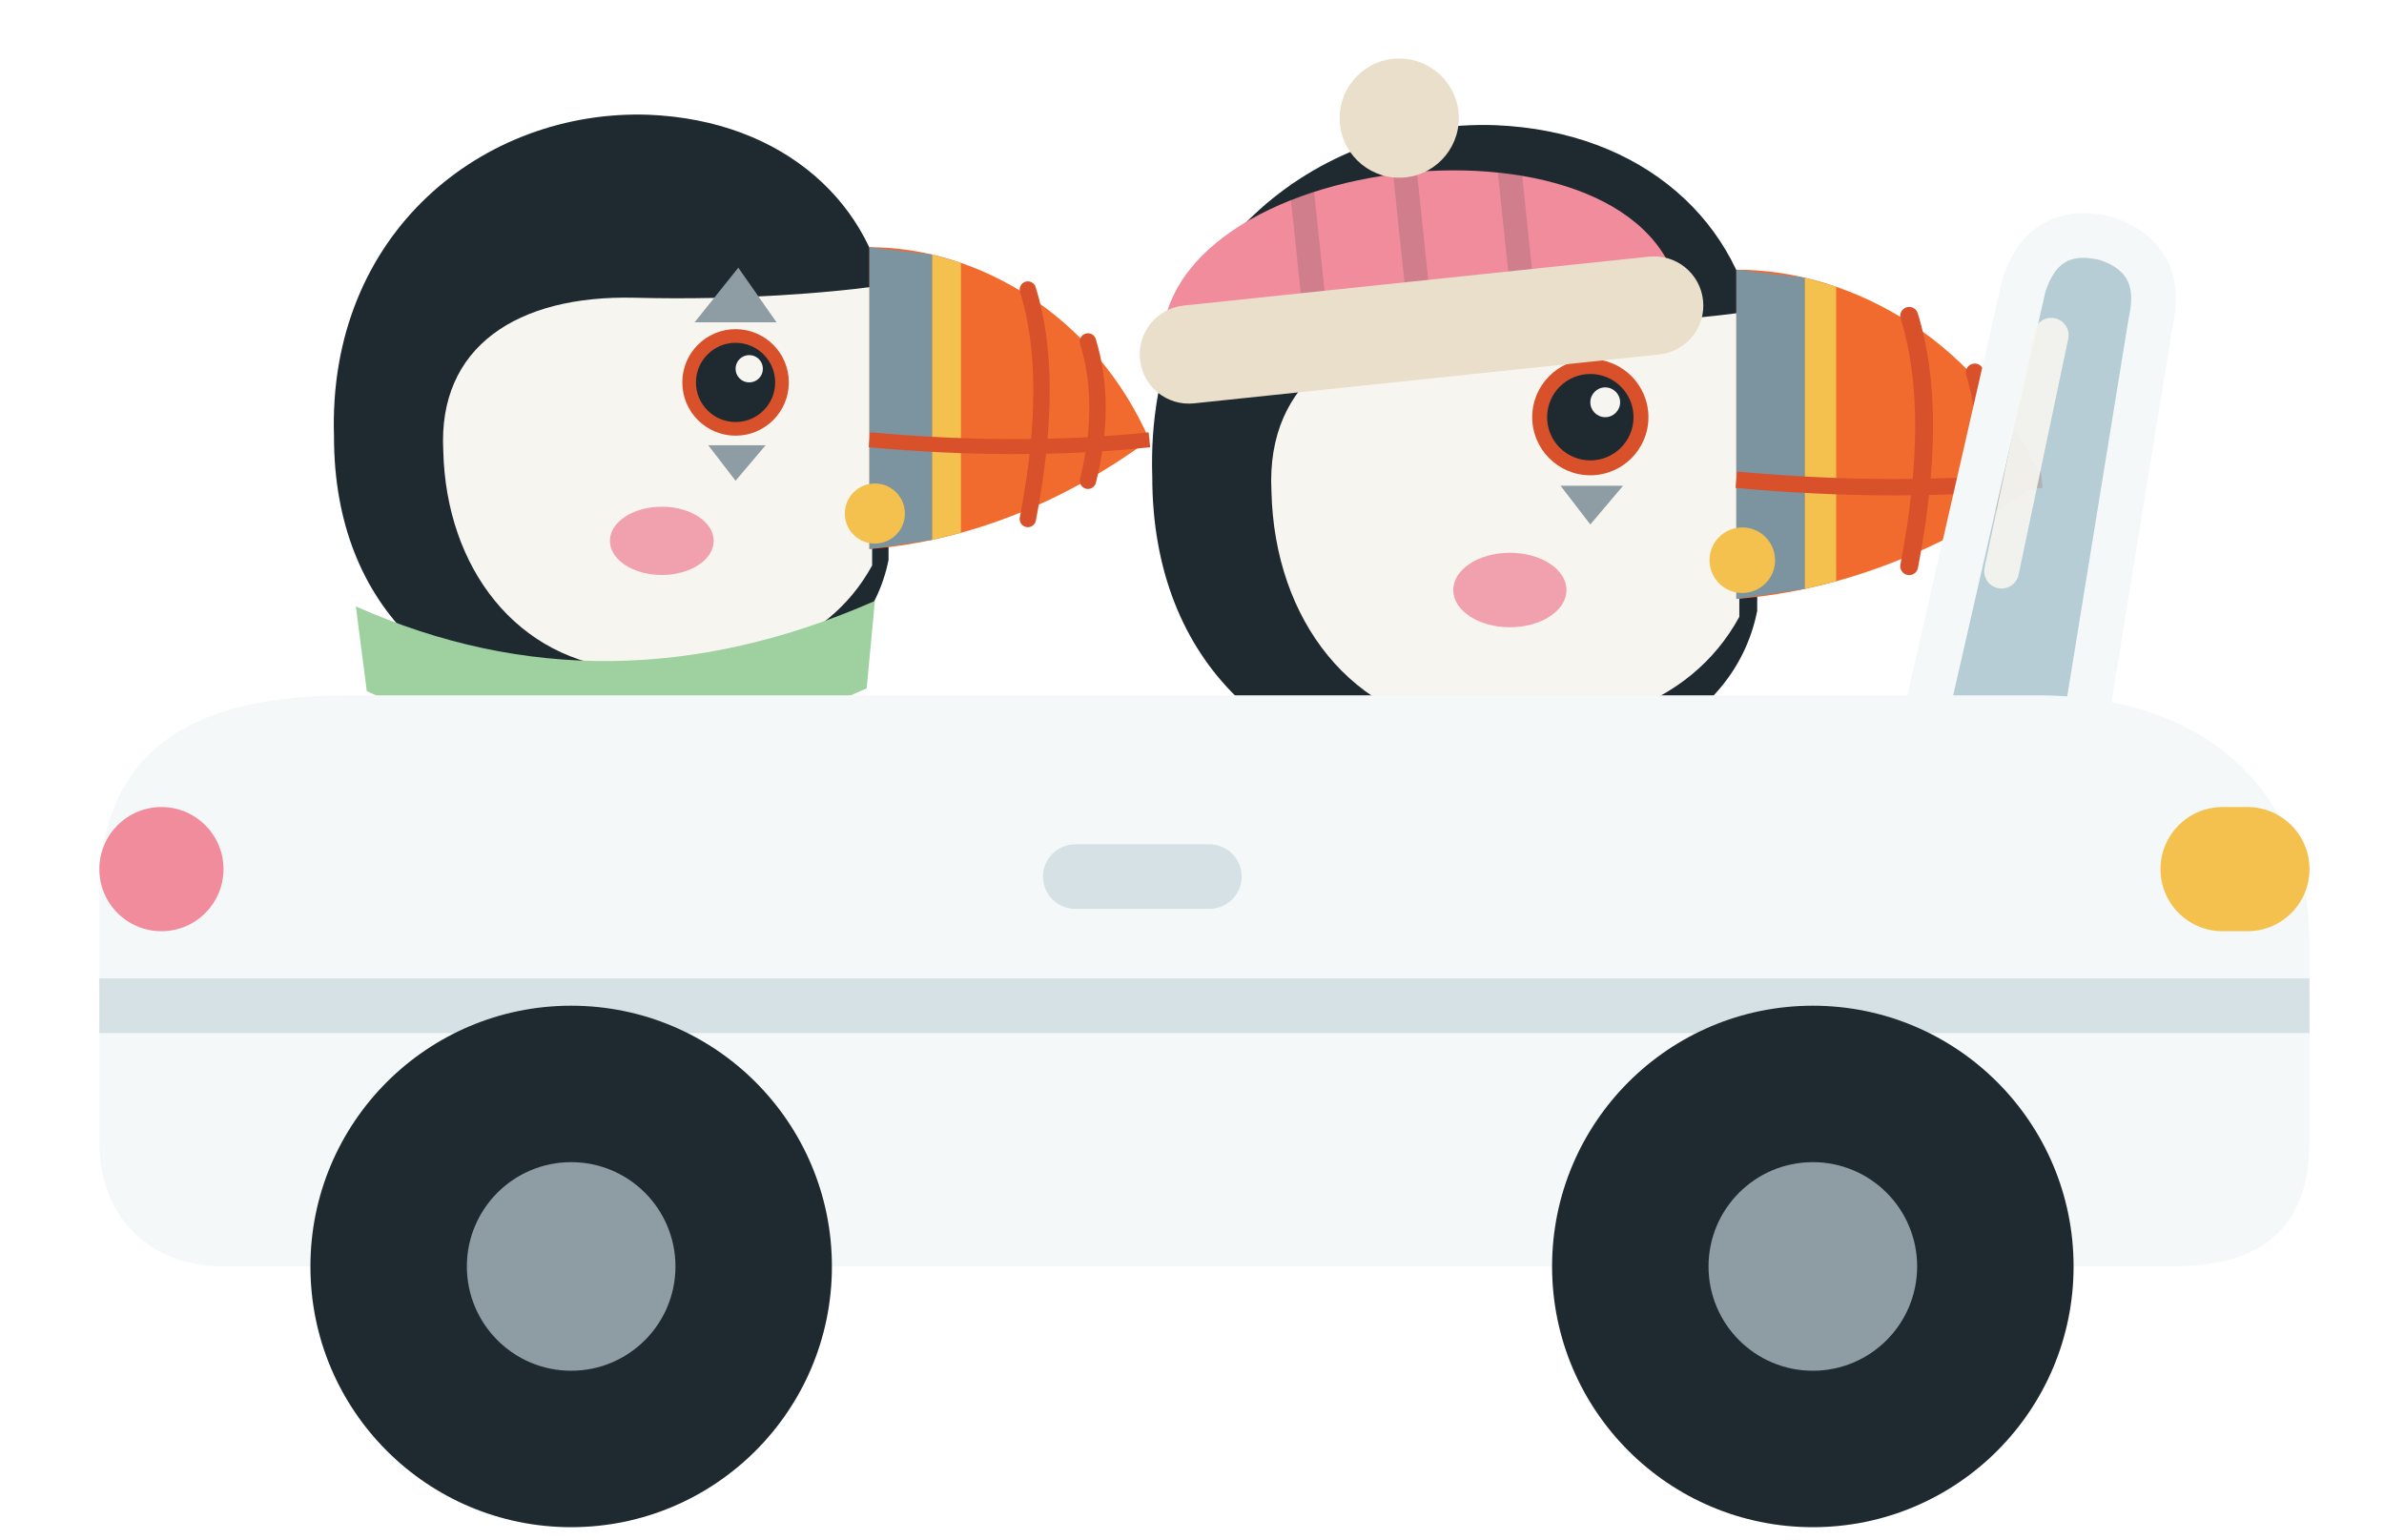
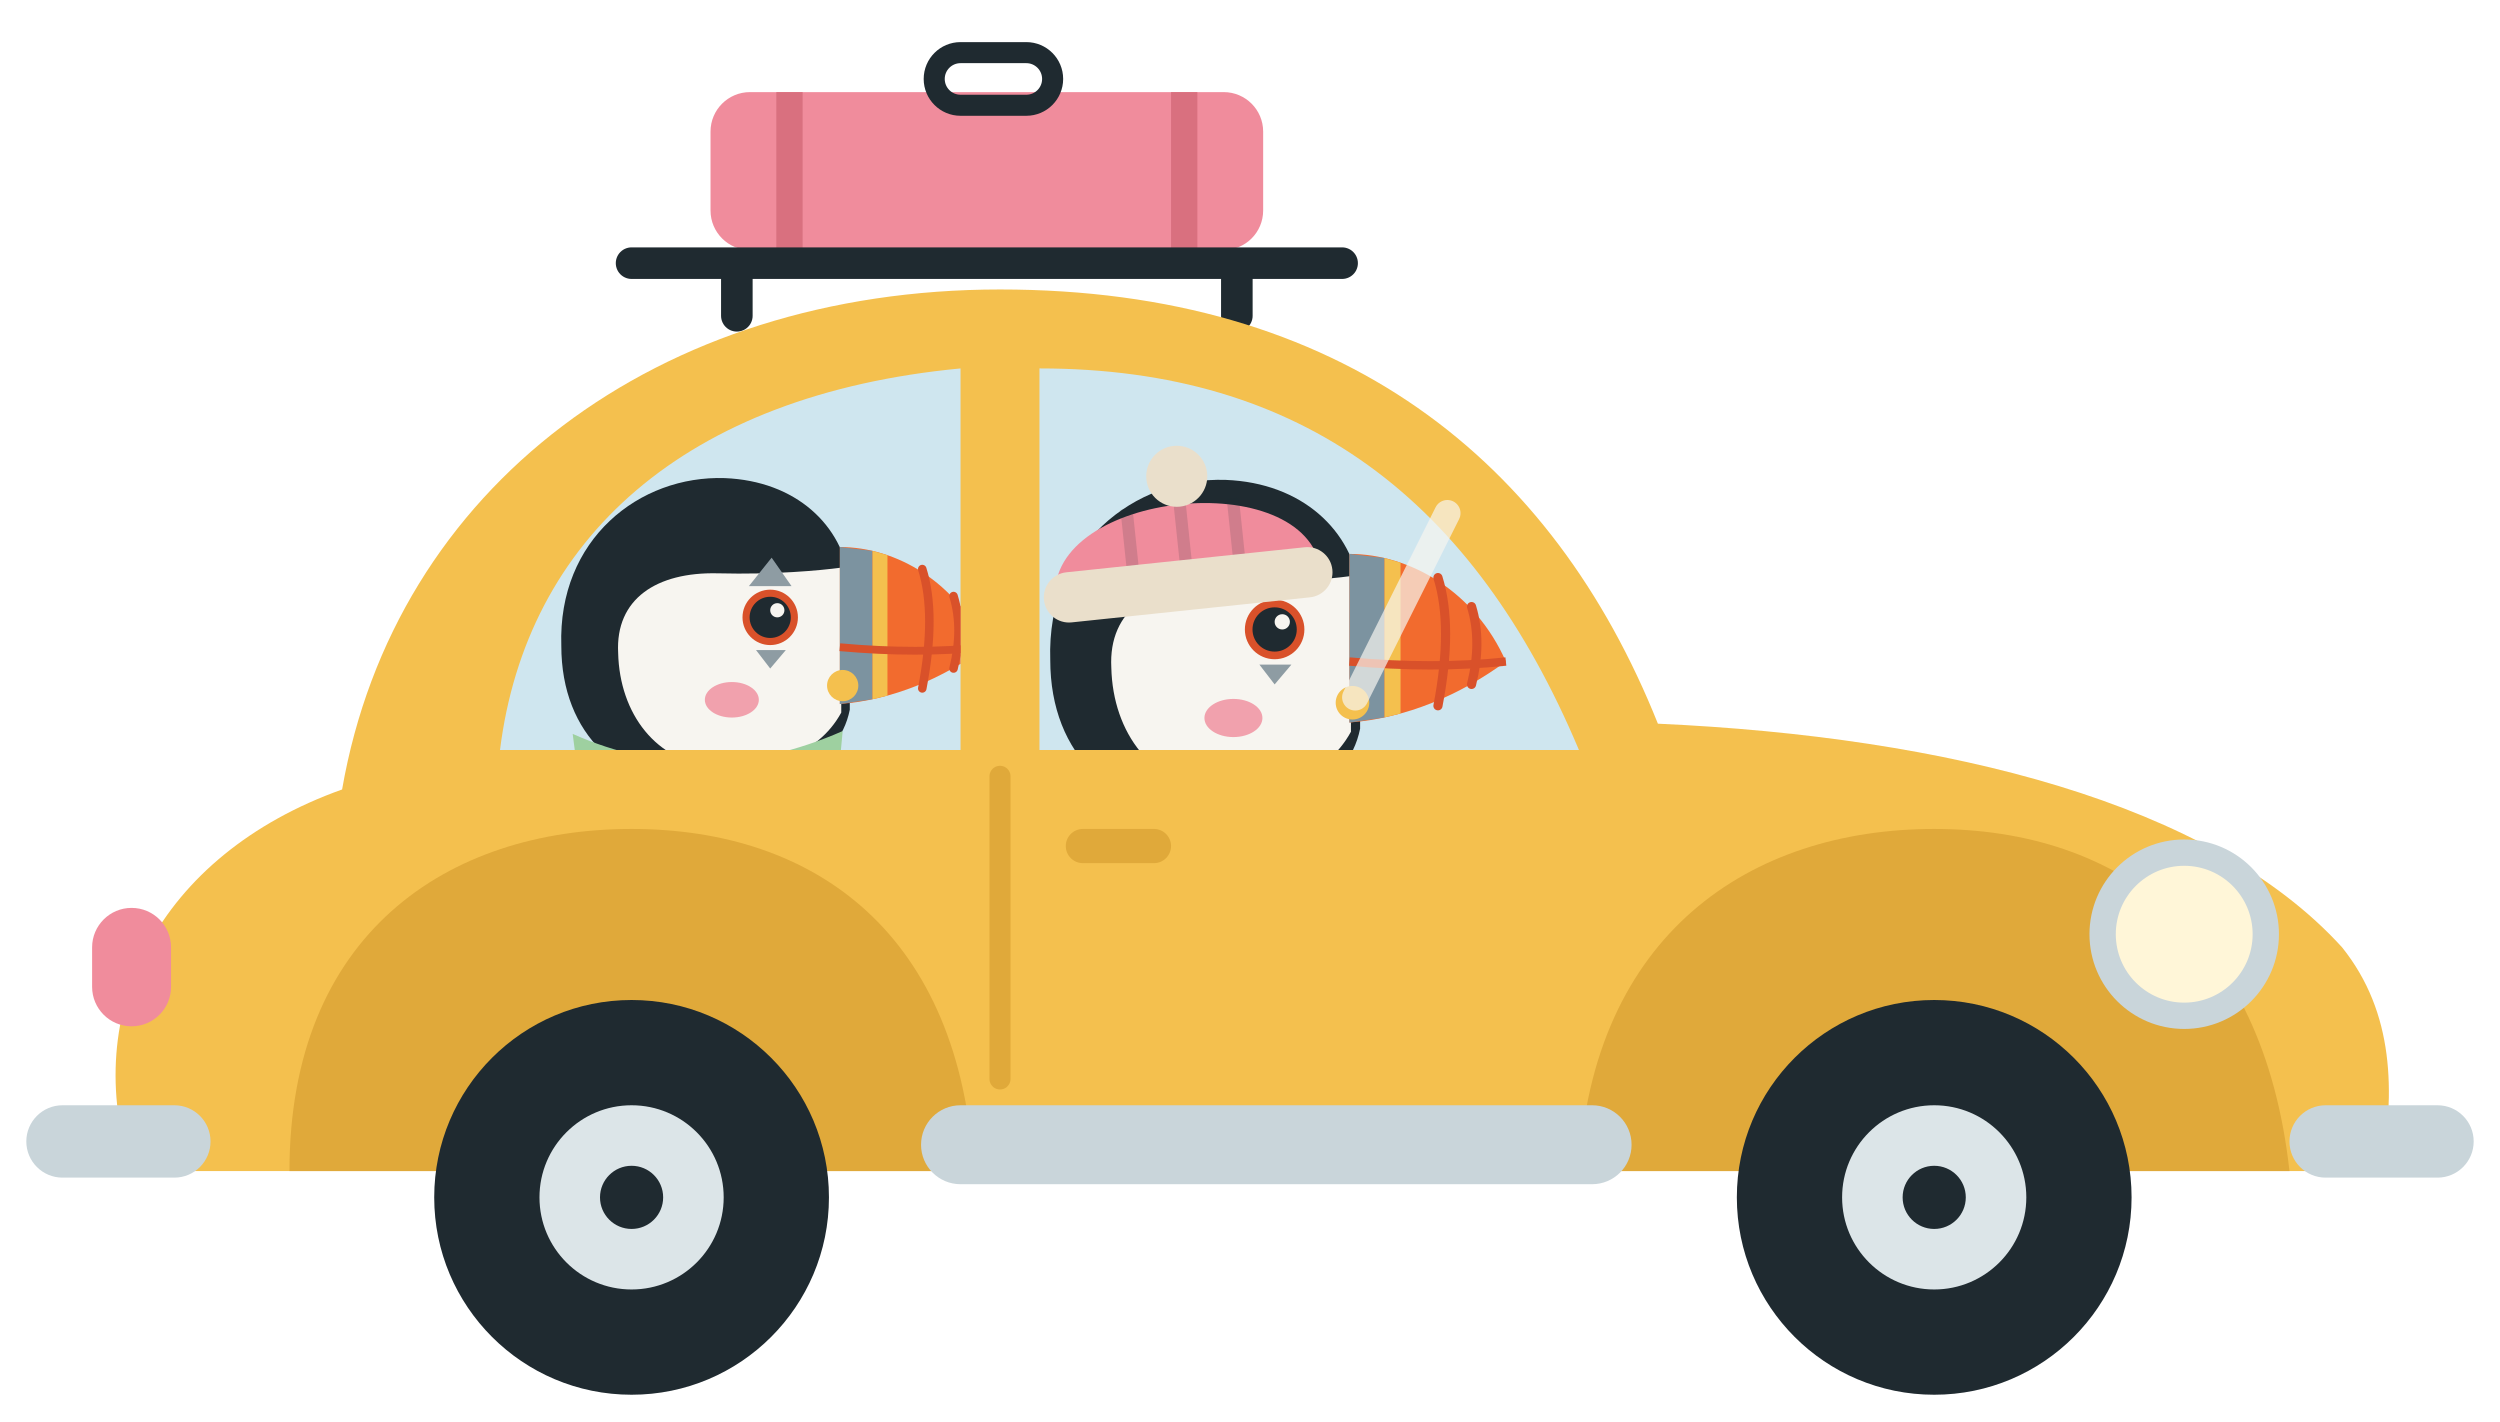
- <svg xmlns="http://www.w3.org/2000/svg" viewBox="2 26 96 62">
-   <g transform="translate(27 42.5) scale(0.55)">
-     <path d="M-21 2 C-21.5 -13 -10 -22 2 -21.6 C12 -21.2 18.6 -15 19.6 -7 L19.6 11 C18 19 9 22.6 -1 22.4 C-12.6 22 -21 14.6 -21 2 Z" fill="#1F2A30" />
-     <path d="M-13 3 C-13.4 -4.6 -7.6 -8.4 1 -8.2 C9 -8 15.4 -8.6 18.4 -9 L18.4 11.4 C15 17.6 8 19.4 0.5 19 C-7.6 18.4 -12.8 11.6 -13 3 Z" fill="#F7F5F0" />
-     <path d="M5.4 -6.4 L11.4 -6.4 L8.6 -10.4 Z" fill="#8E9CA3" />
-     <path d="M6.4 2.6 L10.6 2.6 L8.4 5.2 Z" fill="#8E9CA3" />
-     <circle cx="8.4" cy="-2" r="3.9" fill="#D9512A" />
-     <circle cx="8.4" cy="-2" r="2.9" fill="#1F2A30" />
-     <circle cx="9.4" cy="-3" r="1" fill="#F7F5F0" />
-     <ellipse cx="3" cy="9.6" rx="3.8" ry="2.5" fill="#F08C9C" opacity="0.8" />
-     <path d="M18.2 -11.9 C26.2 -11.9 34.7 -6.9 38.7 2.2 C32.7 6.6 25.7 9.6 18.2 10.2 Z" fill="#F26B2E" />
-     <path d="M18.2 -11.9 L22.8 -11.36 L22.8 9.52 L18.2 10.2 Z" fill="#7C93A0" />
-     <path d="M22.8 -11.36 L24.9 -10.75 L24.9 9.01 L22.8 9.52 Z" fill="#F4C04E" />
-     <path d="M29.8 -8.8 Q31.8 -2.4 29.8 8 M34.2 -5 Q35.6 -0.4 34.2 5.2" stroke="#D9512A" stroke-width="1.2" stroke-linecap="round" fill="none" />
-     <path d="M18.2 2.2 Q29.2 3.2 38.7 2.2" stroke="#D9512A" stroke-width="1.1" fill="none" />
-     <circle cx="18.6" cy="7.6" r="2.2" fill="#F4C04E" />
-     <path d="M-19.4 14.4 Q-1 22.6 18.6 14 L18 20.4 Q-1 29 -18.6 20.6 Z" fill="#9ED0A0" />
-   </g>
-   <g transform="translate(61 44) scale(0.6)">
-     <path d="M-21 2 C-21.5 -13 -10 -22 2 -21.6 C12 -21.2 18.6 -15 19.6 -7 L19.6 11 C18 19 9 22.6 -1 22.4 C-12.6 22 -21 14.6 -21 2 Z" fill="#1F2A30" />
-     <path d="M-13 3 C-13.4 -4.6 -7.6 -8.4 1 -8.2 C9 -8 15.4 -8.6 18.4 -9 L18.4 11.4 C15 17.6 8 19.4 0.5 19 C-7.6 18.4 -12.8 11.6 -13 3 Z" fill="#F7F5F0" />
-     <path d="M5.4 -6.4 L11.4 -6.4 L8.6 -10.4 Z" fill="#8E9CA3" />
-     <path d="M6.4 2.6 L10.6 2.6 L8.4 5.2 Z" fill="#8E9CA3" />
-     <circle cx="8.4" cy="-2" r="3.9" fill="#D9512A" />
-     <circle cx="8.4" cy="-2" r="2.9" fill="#1F2A30" />
-     <circle cx="9.4" cy="-3" r="1" fill="#F7F5F0" />
-     <ellipse cx="3" cy="9.6" rx="3.8" ry="2.5" fill="#F08C9C" opacity="0.8" />
-     <path d="M18.2 -11.9 C26.2 -11.9 34.7 -6.9 38.7 2.2 C32.7 6.6 25.7 9.6 18.2 10.2 Z" fill="#F26B2E" />
-     <path d="M18.2 -11.9 L22.8 -11.36 L22.8 9.52 L18.2 10.2 Z" fill="#7C93A0" />
-     <path d="M22.8 -11.36 L24.9 -10.75 L24.9 9.01 L22.8 9.52 Z" fill="#F4C04E" />
-     <path d="M29.8 -8.8 Q31.8 -2.4 29.8 8 M34.2 -5 Q35.6 -0.4 34.2 5.2" stroke="#D9512A" stroke-width="1.2" stroke-linecap="round" fill="none" />
-     <path d="M18.2 2.2 Q29.2 3.2 38.7 2.2" stroke="#D9512A" stroke-width="1.1" fill="none" />
-     <circle cx="18.6" cy="7.6" r="2.2" fill="#F4C04E" />
-     <g transform="translate(-2 1) rotate(-6)">
-       <path d="M-17.5 -9 C-17 -23 17 -23 17.5 -9 Z" fill="#F08C9C" />
-       <path d="M-7 -19.6 L-7 -11 M0 -21 L0 -11 M7 -19.6 L7 -11" stroke="#1F2A30" stroke-opacity="0.15" stroke-width="1.6" />
-       <rect x="-19" y="-12.2" width="38" height="6.6" rx="3.3" fill="#EADFCB" />
-       <circle cx="0" cy="-23.2" r="4" fill="#EADFCB" />
+ <svg xmlns="http://www.w3.org/2000/svg" viewBox="4 9 190 108">
+   <defs>
+     <clipPath id="windows">
+       <path d="M42 66 C44 50 56 39 77 37 L77 66 Z M83 37 C103 37 116 47 124 66 L83 66 Z" />
+     </clipPath>
+   </defs>
+   <rect x="58" y="16" width="42" height="12" rx="3" fill="#F08C9C" />
+   <rect x="75" y="13" width="9" height="4" rx="2" fill="none" stroke="#1F2A30" stroke-width="1.6" />
+   <path d="M64 16 V28 M94 16 V28" stroke="#D9707F" stroke-width="2" />
+   <path d="M52 29 H106 M60 29 V33 M98 29 V33" stroke="#1F2A30" stroke-width="2.4" stroke-linecap="round" />
+   <path d="M14 98 C10 86 16 74 30 69 C34 46 54 31 80 31 C106 31 122 44 130 64 C152 65 172 70 182 81 C186 86 186 92 185 98 Z" fill="#F4C04E" />
+   <path d="M42 66 C44 50 56 39 77 37 L77 66 Z M83 37 C103 37 116 47 124 66 L83 66 Z" fill="#CFE6EF" />
+   <g clip-path="url(#windows)">
+     <g transform="translate(58 57) scale(0.54)">
+       <path d="M-21 2 C-21.5 -13 -10 -22 2 -21.6 C12 -21.2 18.6 -15 19.6 -7 L19.6 11 C18 19 9 22.6 -1 22.4 C-12.6 22 -21 14.6 -21 2 Z" fill="#1F2A30" />
+       <path d="M-13 3 C-13.4 -4.6 -7.6 -8.4 1 -8.2 C9 -8 15.4 -8.6 18.4 -9 L18.4 11.4 C15 17.6 8 19.4 0.5 19 C-7.6 18.4 -12.8 11.6 -13 3 Z" fill="#F7F5F0" />
+       <path d="M5.4 -6.4 L11.4 -6.4 L8.6 -10.4 Z" fill="#8E9CA3" />
+       <path d="M6.4 2.6 L10.6 2.6 L8.4 5.2 Z" fill="#8E9CA3" />
+       <circle cx="8.4" cy="-2" r="3.9" fill="#D9512A" />
+       <circle cx="8.4" cy="-2" r="2.9" fill="#1F2A30" />
+       <circle cx="9.4" cy="-3" r="1" fill="#F7F5F0" />
+       <ellipse cx="3" cy="9.6" rx="3.8" ry="2.5" fill="#F08C9C" opacity="0.8" />
+       <path d="M18.2 -11.9 C26.2 -11.9 34.7 -6.9 38.7 2.2 C32.7 6.6 25.7 9.6 18.2 10.2 Z" fill="#F26B2E" />
+       <path d="M18.2 -11.9 L22.8 -11.36 L22.8 9.52 L18.2 10.2 Z" fill="#7C93A0" />
+       <path d="M22.8 -11.36 L24.9 -10.75 L24.9 9.01 L22.8 9.52 Z" fill="#F4C04E" />
+       <path d="M29.8 -8.8 Q31.8 -2.4 29.8 8 M34.2 -5 Q35.6 -0.4 34.2 5.2" stroke="#D9512A" stroke-width="1.2" stroke-linecap="round" fill="none" />
+       <path d="M18.2 2.2 Q29.2 3.2 38.7 2.2" stroke="#D9512A" stroke-width="1.1" fill="none" />
+       <circle cx="18.6" cy="7.6" r="2.2" fill="#F4C04E" />
+       <path d="M-19.4 14.4 Q-1 22.6 18.6 14 L18 20.4 Q-1 29 -18.6 20.6 Z" fill="#9ED0A0" />
+     </g>
+     <g transform="translate(96 58) scale(0.58)">
+       <path d="M-21 2 C-21.5 -13 -10 -22 2 -21.6 C12 -21.2 18.6 -15 19.6 -7 L19.6 11 C18 19 9 22.6 -1 22.4 C-12.6 22 -21 14.6 -21 2 Z" fill="#1F2A30" />
+       <path d="M-13 3 C-13.4 -4.6 -7.6 -8.4 1 -8.2 C9 -8 15.4 -8.6 18.4 -9 L18.4 11.4 C15 17.6 8 19.4 0.5 19 C-7.6 18.4 -12.8 11.6 -13 3 Z" fill="#F7F5F0" />
+       <path d="M5.4 -6.4 L11.4 -6.4 L8.6 -10.4 Z" fill="#8E9CA3" />
+       <path d="M6.4 2.6 L10.6 2.6 L8.4 5.2 Z" fill="#8E9CA3" />
+       <circle cx="8.4" cy="-2" r="3.9" fill="#D9512A" />
+       <circle cx="8.4" cy="-2" r="2.9" fill="#1F2A30" />
+       <circle cx="9.4" cy="-3" r="1" fill="#F7F5F0" />
+       <ellipse cx="3" cy="9.6" rx="3.8" ry="2.5" fill="#F08C9C" opacity="0.8" />
+       <path d="M18.2 -11.9 C26.2 -11.9 34.7 -6.9 38.7 2.2 C32.7 6.6 25.7 9.6 18.2 10.2 Z" fill="#F26B2E" />
+       <path d="M18.2 -11.9 L22.8 -11.36 L22.8 9.52 L18.2 10.2 Z" fill="#7C93A0" />
+       <path d="M22.8 -11.36 L24.9 -10.75 L24.9 9.01 L22.8 9.52 Z" fill="#F4C04E" />
+       <path d="M29.8 -8.8 Q31.8 -2.4 29.8 8 M34.2 -5 Q35.6 -0.4 34.2 5.2" stroke="#D9512A" stroke-width="1.2" stroke-linecap="round" fill="none" />
+       <path d="M18.2 2.2 Q29.2 3.2 38.7 2.2" stroke="#D9512A" stroke-width="1.1" fill="none" />
+       <circle cx="18.6" cy="7.6" r="2.2" fill="#F4C04E" />
+       <g transform="translate(-2 1) rotate(-6)">
+         <path d="M-17.5 -9 C-17 -23 17 -23 17.5 -9 Z" fill="#F08C9C" />
+         <path d="M-7 -19.6 L-7 -11 M0 -21 L0 -11 M7 -19.6 L7 -11" stroke="#1F2A30" stroke-opacity="0.15" stroke-width="1.6" />
+         <rect x="-19" y="-12.2" width="38" height="6.6" rx="3.3" fill="#EADFCB" />
+         <circle cx="0" cy="-23.2" r="4" fill="#EADFCB" />
+       </g>
    </g>
  </g>
-   <path d="M79.5 55 L83.5 37.5 Q84.3 35 86.8 35.6 Q89.2 36.4 88.6 39 L86 55 Z" fill="#A9C4CE" fill-opacity="0.85" stroke="#F5F8F9" stroke-width="1.8" stroke-linejoin="round" />
-   <path d="M84.6 39.5 L82.6 49" stroke="#F7F5F0" stroke-width="1.4" stroke-linecap="round" opacity="0.9" />
-   <path d="M6 62 C6 56 10 54 16 54 L84 54 C91 54 95 58 95 64 L95 72 C95 75.5 93 77 89.5 77 L11 77 C8 77 6 75 6 72 Z" fill="#F5F8F9" />
-   <path d="M6 66.5 L95 66.5" stroke="#D5E1E5" stroke-width="2.2" />
-   <rect x="44" y="60" width="8" height="2.6" rx="1.3" fill="#D5E1E5" />
-   <rect x="89" y="58.5" width="6" height="5" rx="2.5" fill="#F4C04E" />
-   <rect x="6" y="58.5" width="5" height="5" rx="2.5" fill="#F08C9C" />
-   <circle cx="25" cy="77" r="10.5" fill="#1F2A30" />
-   <circle cx="25" cy="77" r="4.2" fill="#8E9CA3" />
-   <circle cx="75" cy="77" r="10.5" fill="#1F2A30" />
-   <circle cx="75" cy="77" r="4.2" fill="#8E9CA3" />
+   <path d="M114 48 L107 62" stroke="#F7F5F0" stroke-width="2" stroke-linecap="round" opacity="0.7" />
+   <path d="M80 68 V91" stroke="#E0A93A" stroke-width="1.6" stroke-linecap="round" />
+   <rect x="85" y="72" width="8" height="2.6" rx="1.3" fill="#E0A93A" />
+   <path d="M26 98 C26 80 38 72 52 72 C66 72 77 80 78 98 Z" fill="#E0A93A" />
+   <path d="M124 98 C125 80 137 72 151 72 C165 72 176 80 178 98 Z" fill="#E0A93A" />
+   <rect x="74" y="93" width="54" height="6" rx="3" fill="#C9D5DA" />
+   <circle cx="170" cy="80" r="6.2" fill="#FFF6D8" stroke="#C9D5DA" stroke-width="2" />
+   <rect x="11" y="78" width="6" height="9" rx="3" fill="#F08C9C" />
+   <rect x="178" y="93" width="14" height="5.5" rx="2.75" fill="#C9D5DA" />
+   <rect x="6" y="93" width="14" height="5.5" rx="2.75" fill="#C9D5DA" />
+   <circle cx="52" cy="100" r="15" fill="#1F2A30" />
+   <circle cx="52" cy="100" r="7" fill="#DCE5E8" />
+   <circle cx="52" cy="100" r="2.4" fill="#1F2A30" />
+   <circle cx="151" cy="100" r="15" fill="#1F2A30" />
+   <circle cx="151" cy="100" r="7" fill="#DCE5E8" />
+   <circle cx="151" cy="100" r="2.4" fill="#1F2A30" />
</svg>
